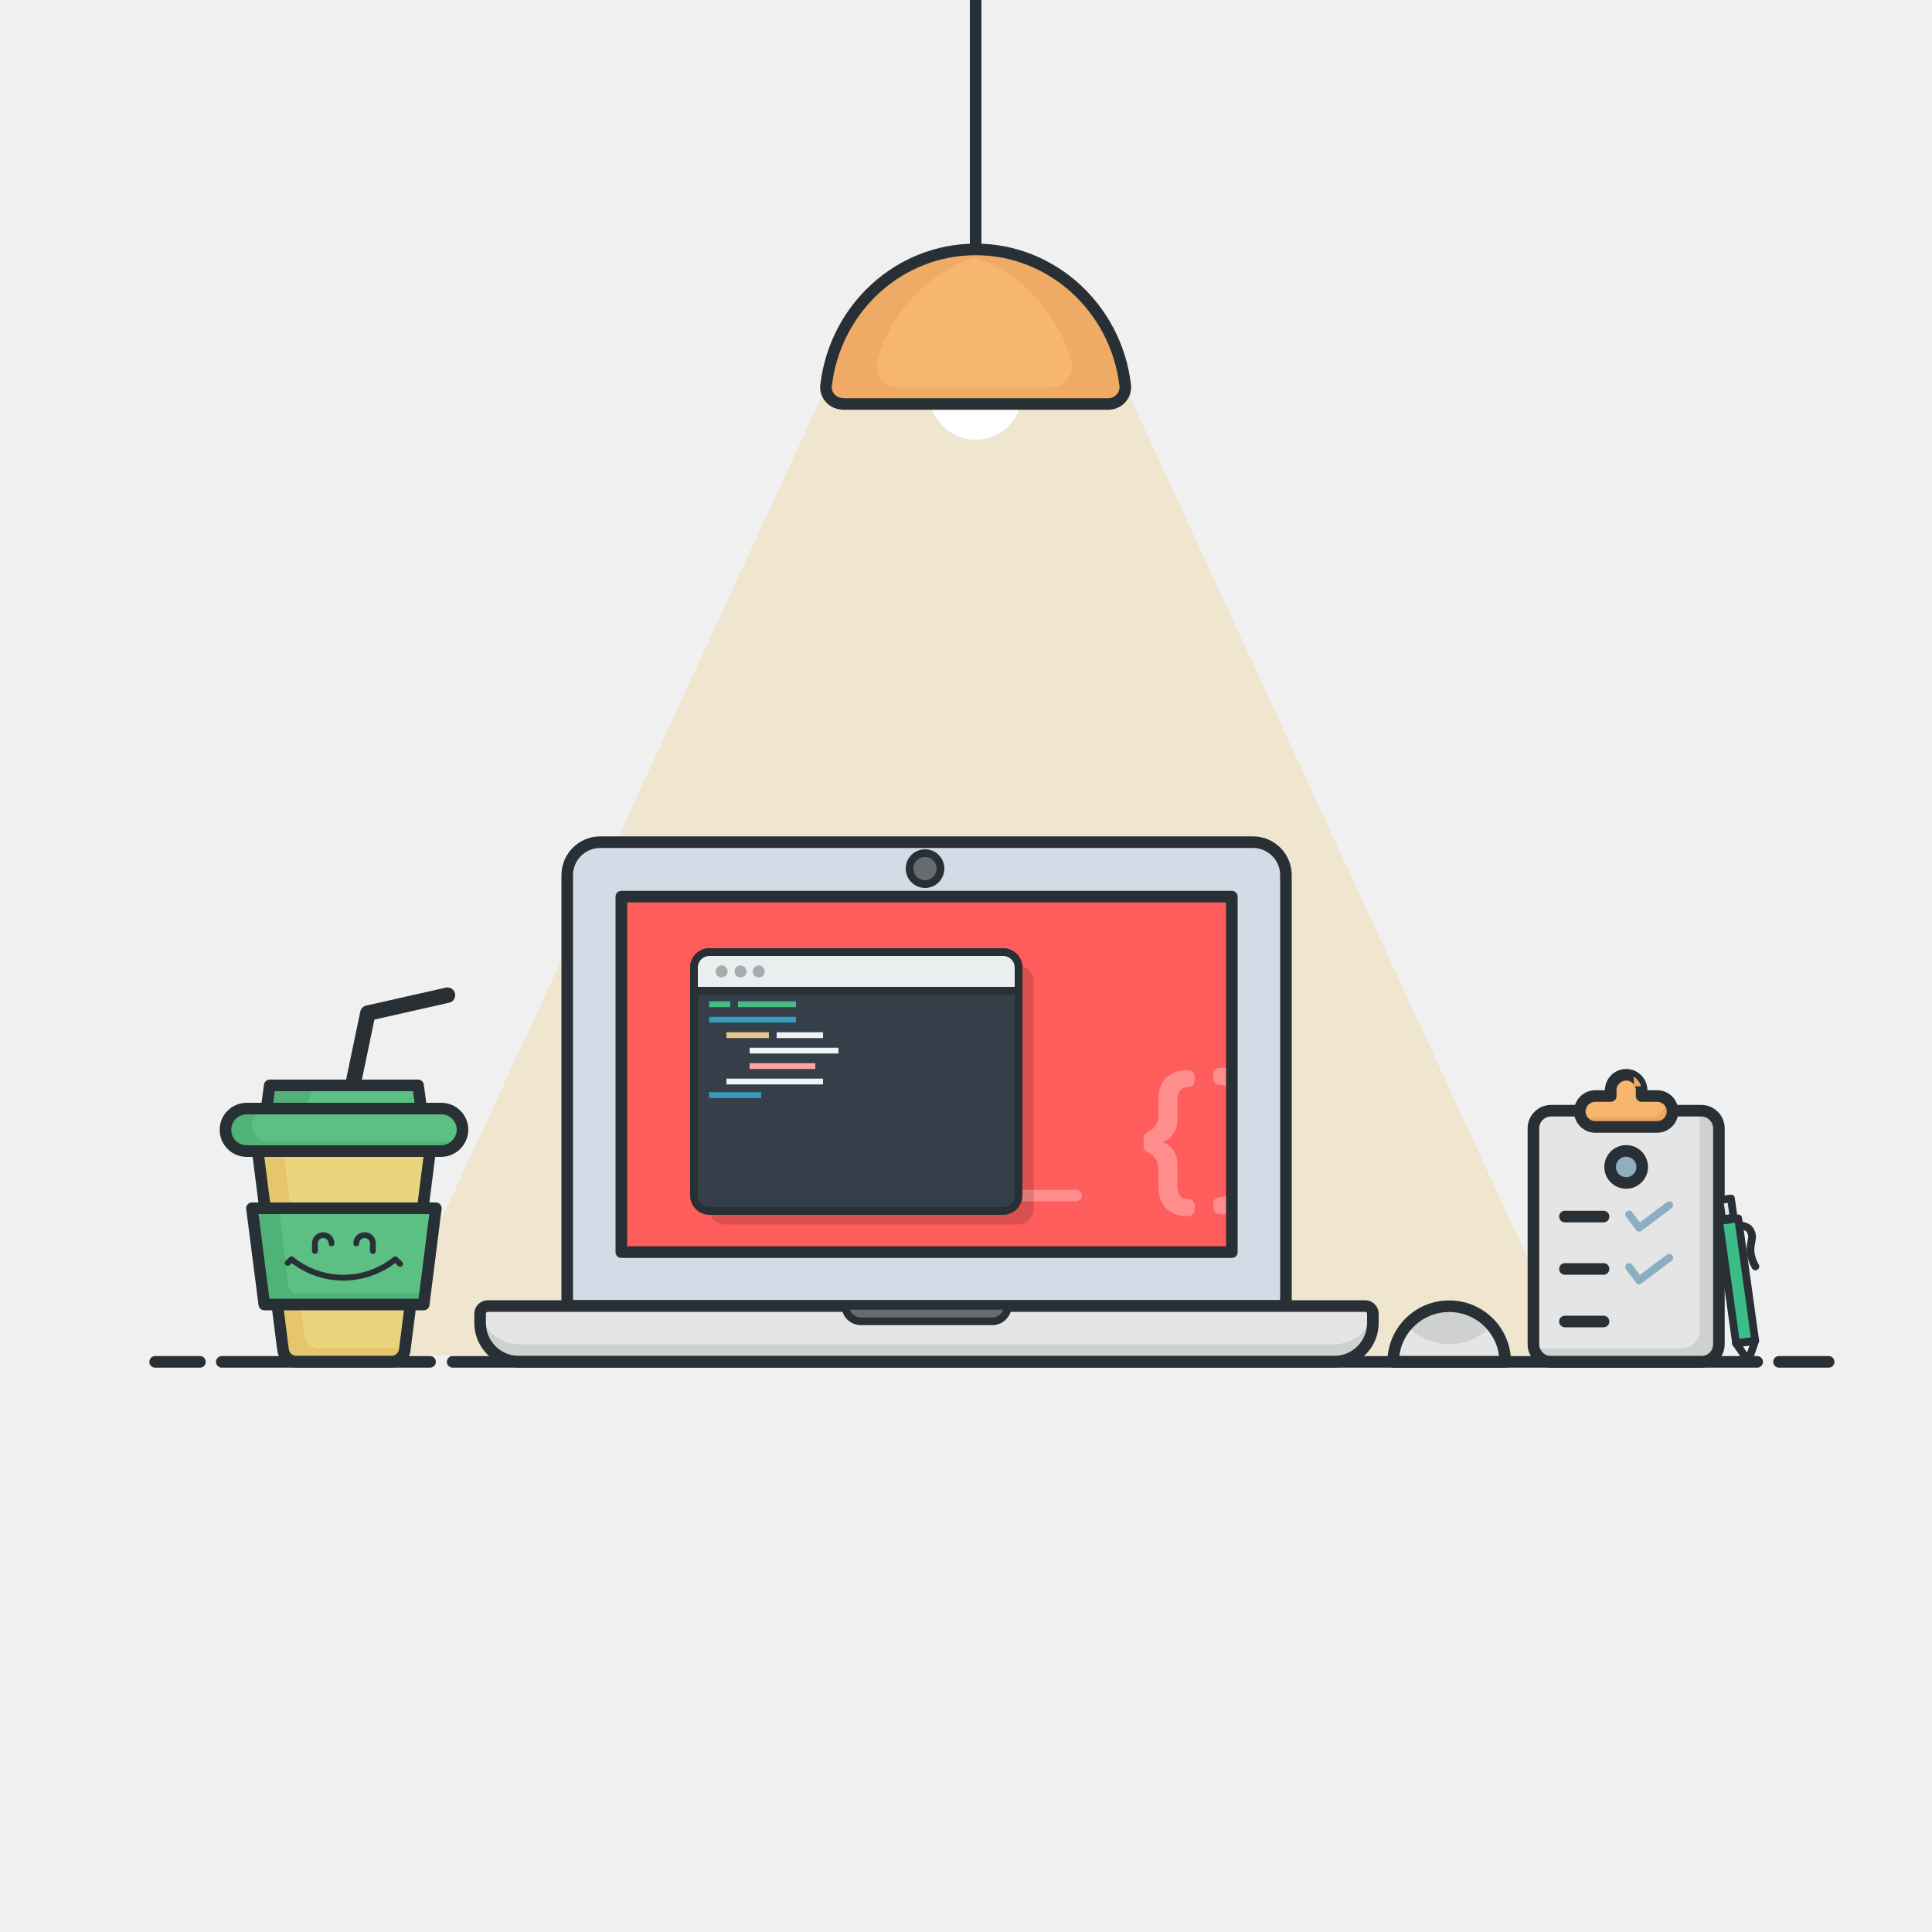
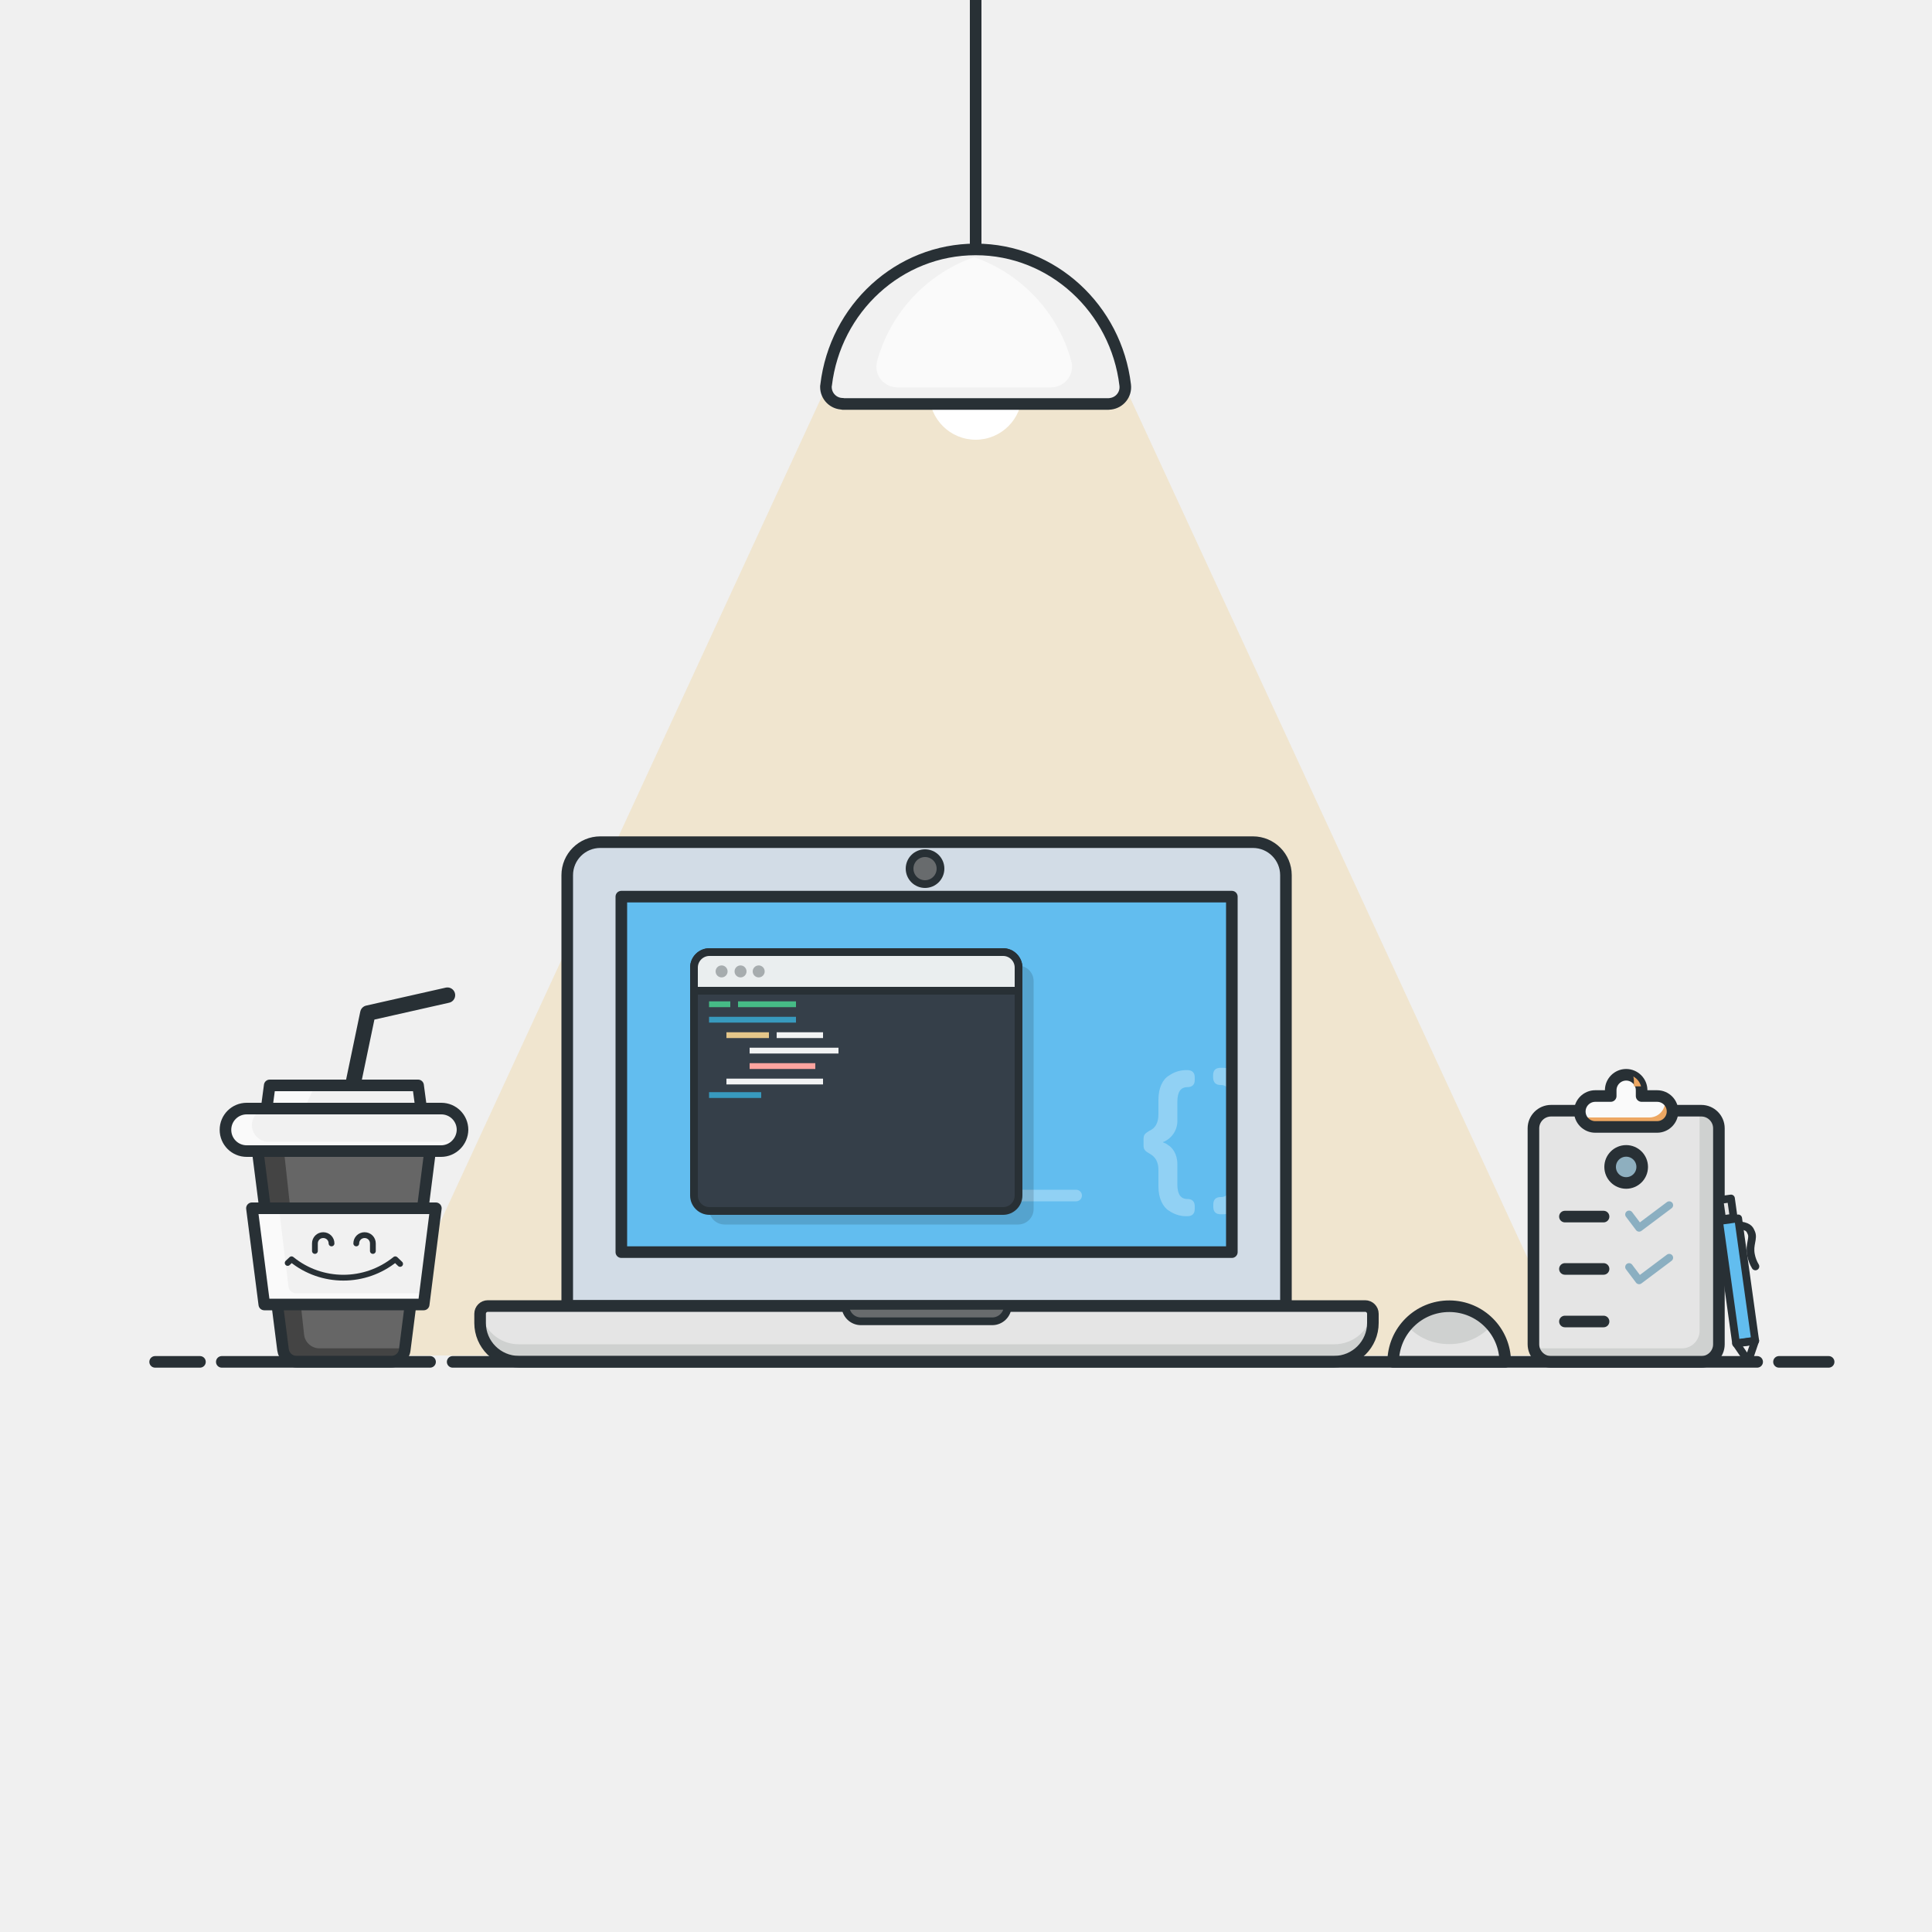
<svg xmlns="http://www.w3.org/2000/svg" version="1.1" id="Layer_1" x="0px" y="0px" viewBox="0 0 1000 1000" style="enable-background:new 0 0 1000 1000;" xml:space="preserve">
  <style type="text/css">
		.st0{opacity:0.4;fill:#EFD49E;animation:flash 5s infinite}
		.st1{fill:#FFFFFF;}
- 		.st2{fill:#F7B66F;}
- 		.st3{fill:#EFAA65;}
+ 		.st2{fill:#FAFAFA;}
+ 		.st3{fill:#F1F1F1;}
		.st4{fill:none;stroke:#283035;stroke-width:6;stroke-linecap:round;stroke-linejoin:round;}
		.st5{fill:none;stroke:#283035;stroke-width:6;stroke-linejoin:round;}
		.st6{fill:#E5E5E5;}
		.st7{fill:#CFD1D0;}
		.st8{fill:#D2DCE6;}
- 		.st9{fill:#FF5C5C;}
+ 		.st9{fill:#62BDEF;}
		.st10{opacity:0.3;fill:none;stroke:#FFFFFF;stroke-width:6;stroke-linecap:round;stroke-linejoin:round;enable-background:new    ;}
		.st11{opacity:0.3;}
		.st12{fill:#686B6D;}
		.st13{fill:none;stroke:#283035;stroke-width:4;stroke-linecap:round;stroke-linejoin:round;}
		.st14{opacity:0.14;enable-background:new    ;}
		.st15{fill:#353F49;}
		.st16{fill:#EAEEEF;}
		.st17{opacity:0.35;fill:#283035;enable-background:new    ;}
		.st18{fill:none;stroke:#46BB86;stroke-width:3;stroke-miterlimit:10;}
		.st19{fill:none;stroke:#389ABE;stroke-width:3;stroke-miterlimit:10;}
		.st20{fill:none;stroke:#E5C689;stroke-width:3;stroke-miterlimit:10;}
		.st21{fill:none;stroke:#F2F3F4;stroke-width:3;stroke-miterlimit:10;}
		.st22{fill:none;stroke:#FFA49F;stroke-width:3;stroke-miterlimit:10;}
		.st23{fill:none;stroke:#283035;stroke-width:8;stroke-linecap:round;stroke-linejoin:round;transform-origin:18% 0%;animation: rot 2500ms infinite}
- 		.st24{fill:#EAD57D;}
- 		.st25{fill:#E5C66E;}
- 		.st26{fill:#5CBF84;}
- 		.st27{fill:#4FB277;}
- 		.st28{fill:#54AF79;}
+ 		.st24{fill:#666666;}
+ 		.st25{fill:#444444;}
+ 		.st26{fill:#F1F1F1;}
+ 		.st27{fill:#FAFAFA;}
+ 		.st28{fill:#FAFAFA;}
		.st29{fill:none;stroke:#212728;stroke-linecap:round;stroke-miterlimit:10;}
		.st30{fill:none;stroke:#283035;stroke-width:3;stroke-linecap:round;stroke-linejoin:round;}
		.st31{fill:#EDA762;}
		.st32{fill:#8EAFBF;}
		.st33{fill:none;stroke:#8BAFC1;stroke-width:4;stroke-linecap:round;stroke-linejoin:round;}
- 		.st34{fill:#3BBC88;}
+ 		.st34{fill:#62BDEF;}
		.st35{fill:none;stroke:#283035;stroke-width:4;stroke-linecap:round;stroke-linejoin:round;stroke-miterlimit:4;}
		.st36{fill:none;stroke:#283035;stroke-width:3.998;stroke-linecap:round;stroke-linejoin:round;stroke-miterlimit:3.998;}
		.st37{display:none;fill:#E5E5E5;}
		.st38{fill:none;stroke:#212728;stroke-width:6;stroke-linecap:round;stroke-linejoin:round;}
		@keyframes flash {
			0%,10%,12%,40%,42%,70%,72%,98%,100%{
				opacity:0.4;
			}
			9.999%,11.999%,39.999%,41.999%,69.999%,71.999%,97.999%,99.999%{
				opacity:0.1;
			}
- 		} 
+ 		}
		@keyframes rot{
		o%{
		transform:rotateY(0deg)
		}
		50%{
		transform:rotateY(90deg)
		}
		100%{
		transform:rotateY(360deg)
		}
		}
	</style>
  <g>
    <g id="lamp">
      <polygon class="st0" points="814,701.6 196,701.6 427,201.7 583,201.7   " />
      <ellipse class="st1" cx="505" cy="203.6" rx="24" ry="24" />
      <path class="st2" d="M436.1,209c-4.8,0-8.6-3.9-8.6-8.7c0-0.3,0-0.7,0.1-1c4.7-39.6,37.6-70.3,77.4-70.3s72.8,30.7,77.4,70.3    c0.6,4.7-2.8,9-7.5,9.6c-0.3,0-0.7,0.1-1,0.1L436.1,209L436.1,209z" />
      <path class="st3" d="M517,129.9L517,129.9c-0.3,0-0.5-0.1-0.8-0.1c-0.9-0.1-1.8-0.3-2.7-0.4c-0.4,0-0.8-0.1-1.3-0.1    c-0.8-0.1-1.5-0.1-2.3-0.2c-0.4,0-0.9-0.1-1.3-0.1c-1.2-0.1-2.4-0.1-3.6-0.1s-2.4,0-3.6,0.1c-0.5,0-1.1,0.1-1.6,0.1    c-0.6,0-1.2,0.1-1.8,0.1c-0.7,0.1-1.4,0.1-2.1,0.2c-0.3,0-0.7,0.1-1,0.1c-36,4.8-64.3,34.8-67.5,72.2c-0.3,3.6,2.3,6.7,5.9,7    c0.2,0,0.4,0,0.6,0h142.5c3.6,0,6.5-2.9,6.5-6.4c0-0.2,0-0.3,0-0.5C579.6,165.2,552.2,135.5,517,129.9z M454,186.9    c6.9-25.1,25.7-45.2,50.2-53.8c24.6,8.6,43.4,28.7,50.3,53.8c1.6,5.7-1.8,11.6-7.6,13.2c-0.9,0.3-1.9,0.4-2.8,0.4h-79.7    c-5.9,0-10.8-4.8-10.8-10.7C453.7,188.8,453.8,187.9,454,186.9z" />
      <path class="st4" d="M436.2,209c-4.8,0-8.7-3.9-8.7-8.7c0-0.3,0-0.7,0.1-1c4.7-39.6,37.6-70.2,77.4-70.2s72.7,30.7,77.4,70.2    c0.6,4.8-2.8,9.1-7.6,9.7c-0.3,0-0.7,0.1-1,0.1H436.2V209z" />
      <line class="st5" x1="505" y1="0" x2="505" y2="129" />
    </g>
    <g id="mouse">
      <path class="st6" d="M721.1,704.9c0.1-16,13.1-28.9,29.2-28.8c15.9,0.1,28.7,12.9,28.8,28.8H721.1z" />
      <path class="st7" d="M750.1,695.7c8.4,0.1,16.4-3.5,22-9.7c-10.4-12.1-28.7-13.5-40.8-3.1c-1.1,1-2.2,2-3.1,3.1    C733.7,692.3,741.7,695.8,750.1,695.7z" />
      <path class="st4" d="M721.1,704.9c0.1-16,13.1-28.9,29.2-28.8c15.9,0.1,28.7,12.9,28.8,28.8H721.1z" />
    </g>
    <g id="laptop">
      <path class="st8" d="M310.7,435.9h337.8c9.5,0,17.1,7.7,17.1,17.1v222.9l0,0h-372l0,0V453C293.6,443.5,301.3,435.9,310.7,435.9z" />
      <path class="st4" d="M310.7,435.9h337.8c9.5,0,17.1,7.7,17.1,17.1v222.9l0,0h-372l0,0V453C293.6,443.5,301.3,435.9,310.7,435.9z" />
      <rect x="321.6" y="464.1" class="st9" width="316" height="184" />
      <line class="st10" x1="505" y1="618.8" x2="557" y2="618.8" />
      <g class="st11">
        <path class="st1" d="M631.8,561.6c2.1-0.1,3.9,1.2,4.5,3.1v-11.5c-1.1-0.3-2.2-0.5-3.4-0.5h-1.2c-2.5,0-3.8,1.3-3.8,3.8v1.3     C628,560.3,629.3,561.6,631.8,561.6z" />
        <path class="st1" d="M636.3,616.5c-0.6,2-2.5,3.2-4.5,3.1c-2.5,0-3.8,1.3-3.8,3.8v1.3c0,2.5,1.3,3.8,3.8,3.8h1.2     c1.1,0,2.3-0.2,3.4-0.5v-11.5H636.3z" />
      </g>
      <rect x="321.6" y="464.1" class="st4" width="316" height="184" />
      <path class="st6" d="M252.5,676h454.1c2.2,0,4,1.8,4,4v4.8c0,11-9,20-20,20H268.5c-11,0-20-9-20-20V680    C248.5,677.8,250.3,676,252.5,676z" />
      <path class="st7" d="M690.6,695.8H268.5c-9.9,0-18.3-7.3-19.8-17.1c-0.2,0.4-0.2,0.9-0.2,1.3v4.8c0,11,9,20,20,20h422.1    c11,0,20-9,20-20V680c0-0.4-0.1-0.9-0.2-1.3C709,688.5,700.6,695.8,690.6,695.8z" />
      <path class="st4" d="M252.5,676h454.1c2.2,0,4,1.8,4,4v4.8c0,11-9,20-20,20H268.5c-11,0-20-9-20-20V680    C248.5,677.8,250.3,676,252.5,676z" />
      <path class="st12" d="M437.6,675.9h84l0,0l0,0c0,4.4-3.6,8-8,8h-68C441.2,683.9,437.6,680.3,437.6,675.9L437.6,675.9L437.6,675.9z    " />
      <path class="st13" d="M437.6,675.9h84l0,0l0,0c0,4.4-3.6,8-8,8h-68C441.2,683.9,437.6,680.3,437.6,675.9L437.6,675.9L437.6,675.9z    " />
      <circle class="st12" cx="478.8" cy="449.6" r="8" />
      <circle class="st13" cx="478.8" cy="449.6" r="8" />
      <path class="st14" d="M375,499.8h152c4.4,0,8,3.6,8,8v118c0,4.4-3.6,8-8,8H375c-4.4,0-8-3.6-8-8v-118    C367,503.4,370.6,499.8,375,499.8z" />
      <path class="st15" d="M367.2,492.8h152c4.4,0,8,3.6,8,8v118c0,4.4-3.6,8-8,8h-152c-4.4,0-8-3.6-8-8v-118    C359.2,496.4,362.8,492.8,367.2,492.8z" />
      <path class="st13" d="M367.2,492.8h152c4.4,0,8,3.6,8,8v118c0,4.4-3.6,8-8,8h-152c-4.4,0-8-3.6-8-8v-118    C359.2,496.4,362.8,492.8,367.2,492.8z" />
      <path class="st16" d="M367.2,492.8h152c4.4,0,8,3.6,8,8v12l0,0h-168l0,0v-12C359.2,496.4,362.8,492.8,367.2,492.8z" />
      <path class="st13" d="M367.2,492.8h152c4.4,0,8,3.6,8,8v12l0,0h-168l0,0v-12C359.2,496.4,362.8,492.8,367.2,492.8z" />
      <circle class="st17" cx="373.5" cy="502.8" r="3.1" />
      <circle class="st17" cx="383.3" cy="502.8" r="3.1" />
      <circle class="st17" cx="392.7" cy="502.8" r="3.1" />
      <line class="st18" x1="367" y1="519.8" x2="378" y2="519.8" />
      <line class="st18" x1="382" y1="519.8" x2="412" y2="519.8" />
      <line class="st19" x1="367" y1="527.8" x2="412" y2="527.8" />
      <line class="st20" x1="376" y1="535.8" x2="398" y2="535.8" />
      <line class="st21" x1="402" y1="535.8" x2="426" y2="535.8" />
      <line class="st21" x1="388" y1="543.8" x2="434" y2="543.8" />
      <line class="st22" x1="388" y1="551.8" x2="422" y2="551.8" />
      <line class="st21" x1="376" y1="559.8" x2="426" y2="559.8" />
      <line class="st19" x1="367" y1="566.8" x2="394" y2="566.8" />
      <g class="st11">
        <path class="st1" d="M599.6,605.5c0-4-1.5-6.7-4.6-8.4c-2.2-1.2-3.1-2.1-3.1-4.1v-3.5c0-2.4,1.1-3,3-4.2c3.1-1.3,4.7-4.2,4.7-8.5     v-7.6c0-6.1,2.2-10.6,5.5-12.5c2.4-1.7,5.3-2.7,8.3-2.8h1.2c2.5,0,3.8,1.3,3.8,3.8v1.3c0,2.4-1.3,3.7-3.8,3.7     c-3.5,0-5.2,2.5-5.2,7.6v9.4c0.2,4.7-2.4,9-6.6,11.1l-0.8,0.3v0.2c0.9,0.3,1.8,0.7,2.5,1.3c2.2,1.3,4.9,4.5,4.9,10v10.5     c0,5,1.7,7.5,5.2,7.5c2.5,0,3.8,1.3,3.8,3.8v1.3c0,2.5-1.3,3.8-3.8,3.8h-1.2c-3-0.1-5.8-1.1-8.3-2.8c-3.2-1.9-5.5-6.5-5.5-12.5     L599.6,605.5L599.6,605.5z" />
      </g>
    </g>
    <g id="cup">
      <polyline class="st23" points="182.6,561.8 190.4,524.4 231.6,515.1   " />
      <path class="st24" d="M153.5,704.8h49.1c3.5,0,6.5-2.6,6.9-6.1l13.1-102.9h-89.2l13.1,102.9C147,702.2,149.9,704.8,153.5,704.8z" />
      <path class="st25" d="M147,595.8l10.4,95c0.4,4,3.9,7.1,7.9,7.1h44.2l-0.1,0.8c-0.4,3.5-3.4,6.1-6.9,6.1h-49.1    c-3.5,0-6.5-2.6-6.9-6.1l-13.1-102.9L147,595.8L147,595.8z" />
      <path class="st4" d="M153.5,704.8h49.1c3.5,0,6.5-2.6,6.9-6.1l13.1-102.9h-89.2l13.1,102.9C147,702.2,149.9,704.8,153.5,704.8z" />
      <polygon class="st26" points="219.3,675.2 225.6,625.4 130.4,625.4 136.8,675.2   " />
      <polygon class="st27" points="219.3,675.2 225.6,625.4 130.4,625.4 136.8,675.2   " />
      <path class="st26" d="M218.9,669.4l5.3-44h-79.8l4.9,40.5c0.2,2,1.9,3.5,3.9,3.5H218.9z" />
      <polygon class="st4" points="219.3,675.2 225.6,625.4 130.4,625.4 136.8,675.2   " />
      <path class="st26" d="M228.3,595.8H127.7c-6.1,0-11-4.9-11-11l0,0c0-6.1,4.9-11,11-11h100.7c6.1,0,11,4.9,11,11l0,0    C239.3,590.8,234.4,595.8,228.3,595.8z" />
      <path class="st27" d="M228.3,595.8H127.7c-6.1,0-11-4.9-11-11l0,0c0-6.1,4.9-11,11-11h100.7c6.1,0,11,4.9,11,11l0,0    C239.3,590.8,234.4,595.8,228.3,595.8z" />
      <path class="st26" d="M230.7,591H139c-4.8,0-8.6-3.9-8.6-8.6l0,0c0-4.8,3.9-8.6,8.6-8.6h91.7c4.8,0,8.6,3.9,8.6,8.6l0,0    C239.3,587.2,235.5,591,230.7,591z" />
      <path class="st4" d="M228.3,595.8H127.7c-6.1,0-11-4.9-11-11l0,0c0-6.1,4.9-11,11-11h100.7c6.1,0,11,4.9,11,11l0,0    C239.3,590.8,234.4,595.8,228.3,595.8z" />
      <polygon class="st26" points="138,573.8 218,573.8 216.4,561.8 139.6,561.8   " />
      <polygon class="st28" points="139.6,561.8 163.1,561.8 157.5,573.8 138,573.8   " />
      <polygon class="st4" points="138,573.8 218,573.8 216.4,561.8 139.6,561.8   " />
      <path class="st29" d="M161.7,650.1" />
      <path class="st30" d="M148.9,653.7l2-1.9c15.6,12.7,38,12.7,53.7,0l2.5,2.4" />
      <path class="st30" d="M171.6,643.6c0-2.4-1.9-4.3-4.3-4.3l0,0l0,0c-2.4,0-4.3,1.9-4.3,4.3l0,0v3.9" />
      <path class="st30" d="M184.4,643.6c0-2.4,1.9-4.3,4.3-4.3l0,0l0,0c2.4,0,4.3,1.9,4.3,4.3l0,0v3.9" />
    </g>
    <g id="checkboard">
      <path class="st6" d="M802.8,574.9h77.8c5,0,9.1,4.1,9.1,9.1v111.8c0,5-4.1,9.1-9.1,9.1h-77.8c-5,0-9.1-4.1-9.1-9.1V584    C793.7,579,797.8,574.9,802.8,574.9z" />
      <path class="st7" d="M880.6,574.9h-1.2c0.2,0.7,0.3,1.4,0.3,2.1v111.8c0,5-4.1,9.1-9.1,9.1H794c1,4.1,4.6,7,8.8,7h77.8    c5,0,9.1-4.1,9.1-9.1V584C889.7,579,885.7,574.9,880.6,574.9L880.6,574.9z" />
      <path class="st4" d="M802.8,574.9h77.8c5,0,9.1,4.1,9.1,9.1v111.8c0,5-4.1,9.1-9.1,9.1h-77.8c-5,0-9.1-4.1-9.1-9.1V584    C793.7,579,797.8,574.9,802.8,574.9z" />
      <path class="st2" d="M857.7,567.3h-8v-3c0-4.4-3.6-8-8-8s-8,3.6-8,8v3h-8c-4.4,0-8,3.6-8,8s3.6,8,8,8h32c4.4,0,8-3.6,8-8    S862.2,567.3,857.7,567.3z" />
      <path class="st31" d="M861.5,568.3c1.2,4.2-1.3,8.6-5.6,9.8c-0.7,0.2-1.4,0.3-2.1,0.3h-32c-1.3,0-2.6-0.3-3.7-0.9    c0.9,3.5,4.1,5.9,7.7,5.9h32c4.4,0,8-3.6,8-8C865.7,572.4,864.1,569.6,861.5,568.3z" />
      <path class="st4" d="M857.7,567.3h-8v-3c0-4.4-3.6-8-8-8s-8,3.6-8,8v3h-8c-4.4,0-8,3.6-8,8s3.6,8,8,8h32c4.4,0,8-3.6,8-8    S862.2,567.3,857.7,567.3z" />
      <circle class="st32" cx="841.7" cy="604" r="8.3" />
      <circle class="st4" cx="841.7" cy="604" r="8.3" />
      <line class="st4" x1="810" y1="629.7" x2="830" y2="629.7" />
      <line class="st4" x1="810" y1="656.8" x2="830" y2="656.8" />
      <line class="st4" x1="810" y1="684" x2="830" y2="684" />
      <polyline class="st33" points="843.2,628.6 848.4,635.5 864,623.8   " />
      <polyline class="st33" points="843.2,655.8 848.4,662.7 864,651   " />
      <rect x="894.1" y="631" transform="matrix(0.9905 -0.1378 0.1378 0.9905 -82.7743 130.2179)" class="st34" width="10" height="64" />
      <rect x="894.1" y="631" transform="matrix(0.9905 -0.1378 0.1378 0.9905 -82.7743 130.2179)" class="st35" width="10" height="64" />
      <rect x="890.7" y="620.7" transform="matrix(0.9904 -0.1381 0.1381 0.9904 -77.8541 129.4182)" class="st6" width="6" height="10" />
      <rect x="890.7" y="620.7" transform="matrix(0.9904 -0.1381 0.1381 0.9904 -77.8541 129.4182)" class="st36" width="6" height="10" />
      <path class="st13" d="M908.6,655.5c-1.1-1.8-1.9-3.9-2.3-6c-1.1-5.4,1.6-8.5,0.1-11.6c-0.6-1.2-0.9-2.9-5.3-3.6" />
      <polygon class="st37" points="908.5,693.9 898.6,695.3 904.9,704.5   " />
      <path class="st31" d="M845.7,559.3v3h3.7c-0.6-2.2-2-4-4-5.1C845.6,557.9,845.7,558.6,845.7,559.3z" />
      <polygon class="st13" points="908.5,693.9 898.6,695.3 904.9,704.5   " />
    </g>
    <g id="floor">
      <path class="st38" d="M252.9,701" />
      <line class="st4" x1="920.8" y1="704.9" x2="946.5" y2="704.9" />
      <line class="st4" x1="234.3" y1="704.9" x2="909.5" y2="704.9" />
      <line class="st4" x1="114.8" y1="704.9" x2="222.6" y2="704.9" />
      <line class="st4" x1="80.3" y1="704.9" x2="103.5" y2="704.9" />
    </g>
  </g>
</svg>
